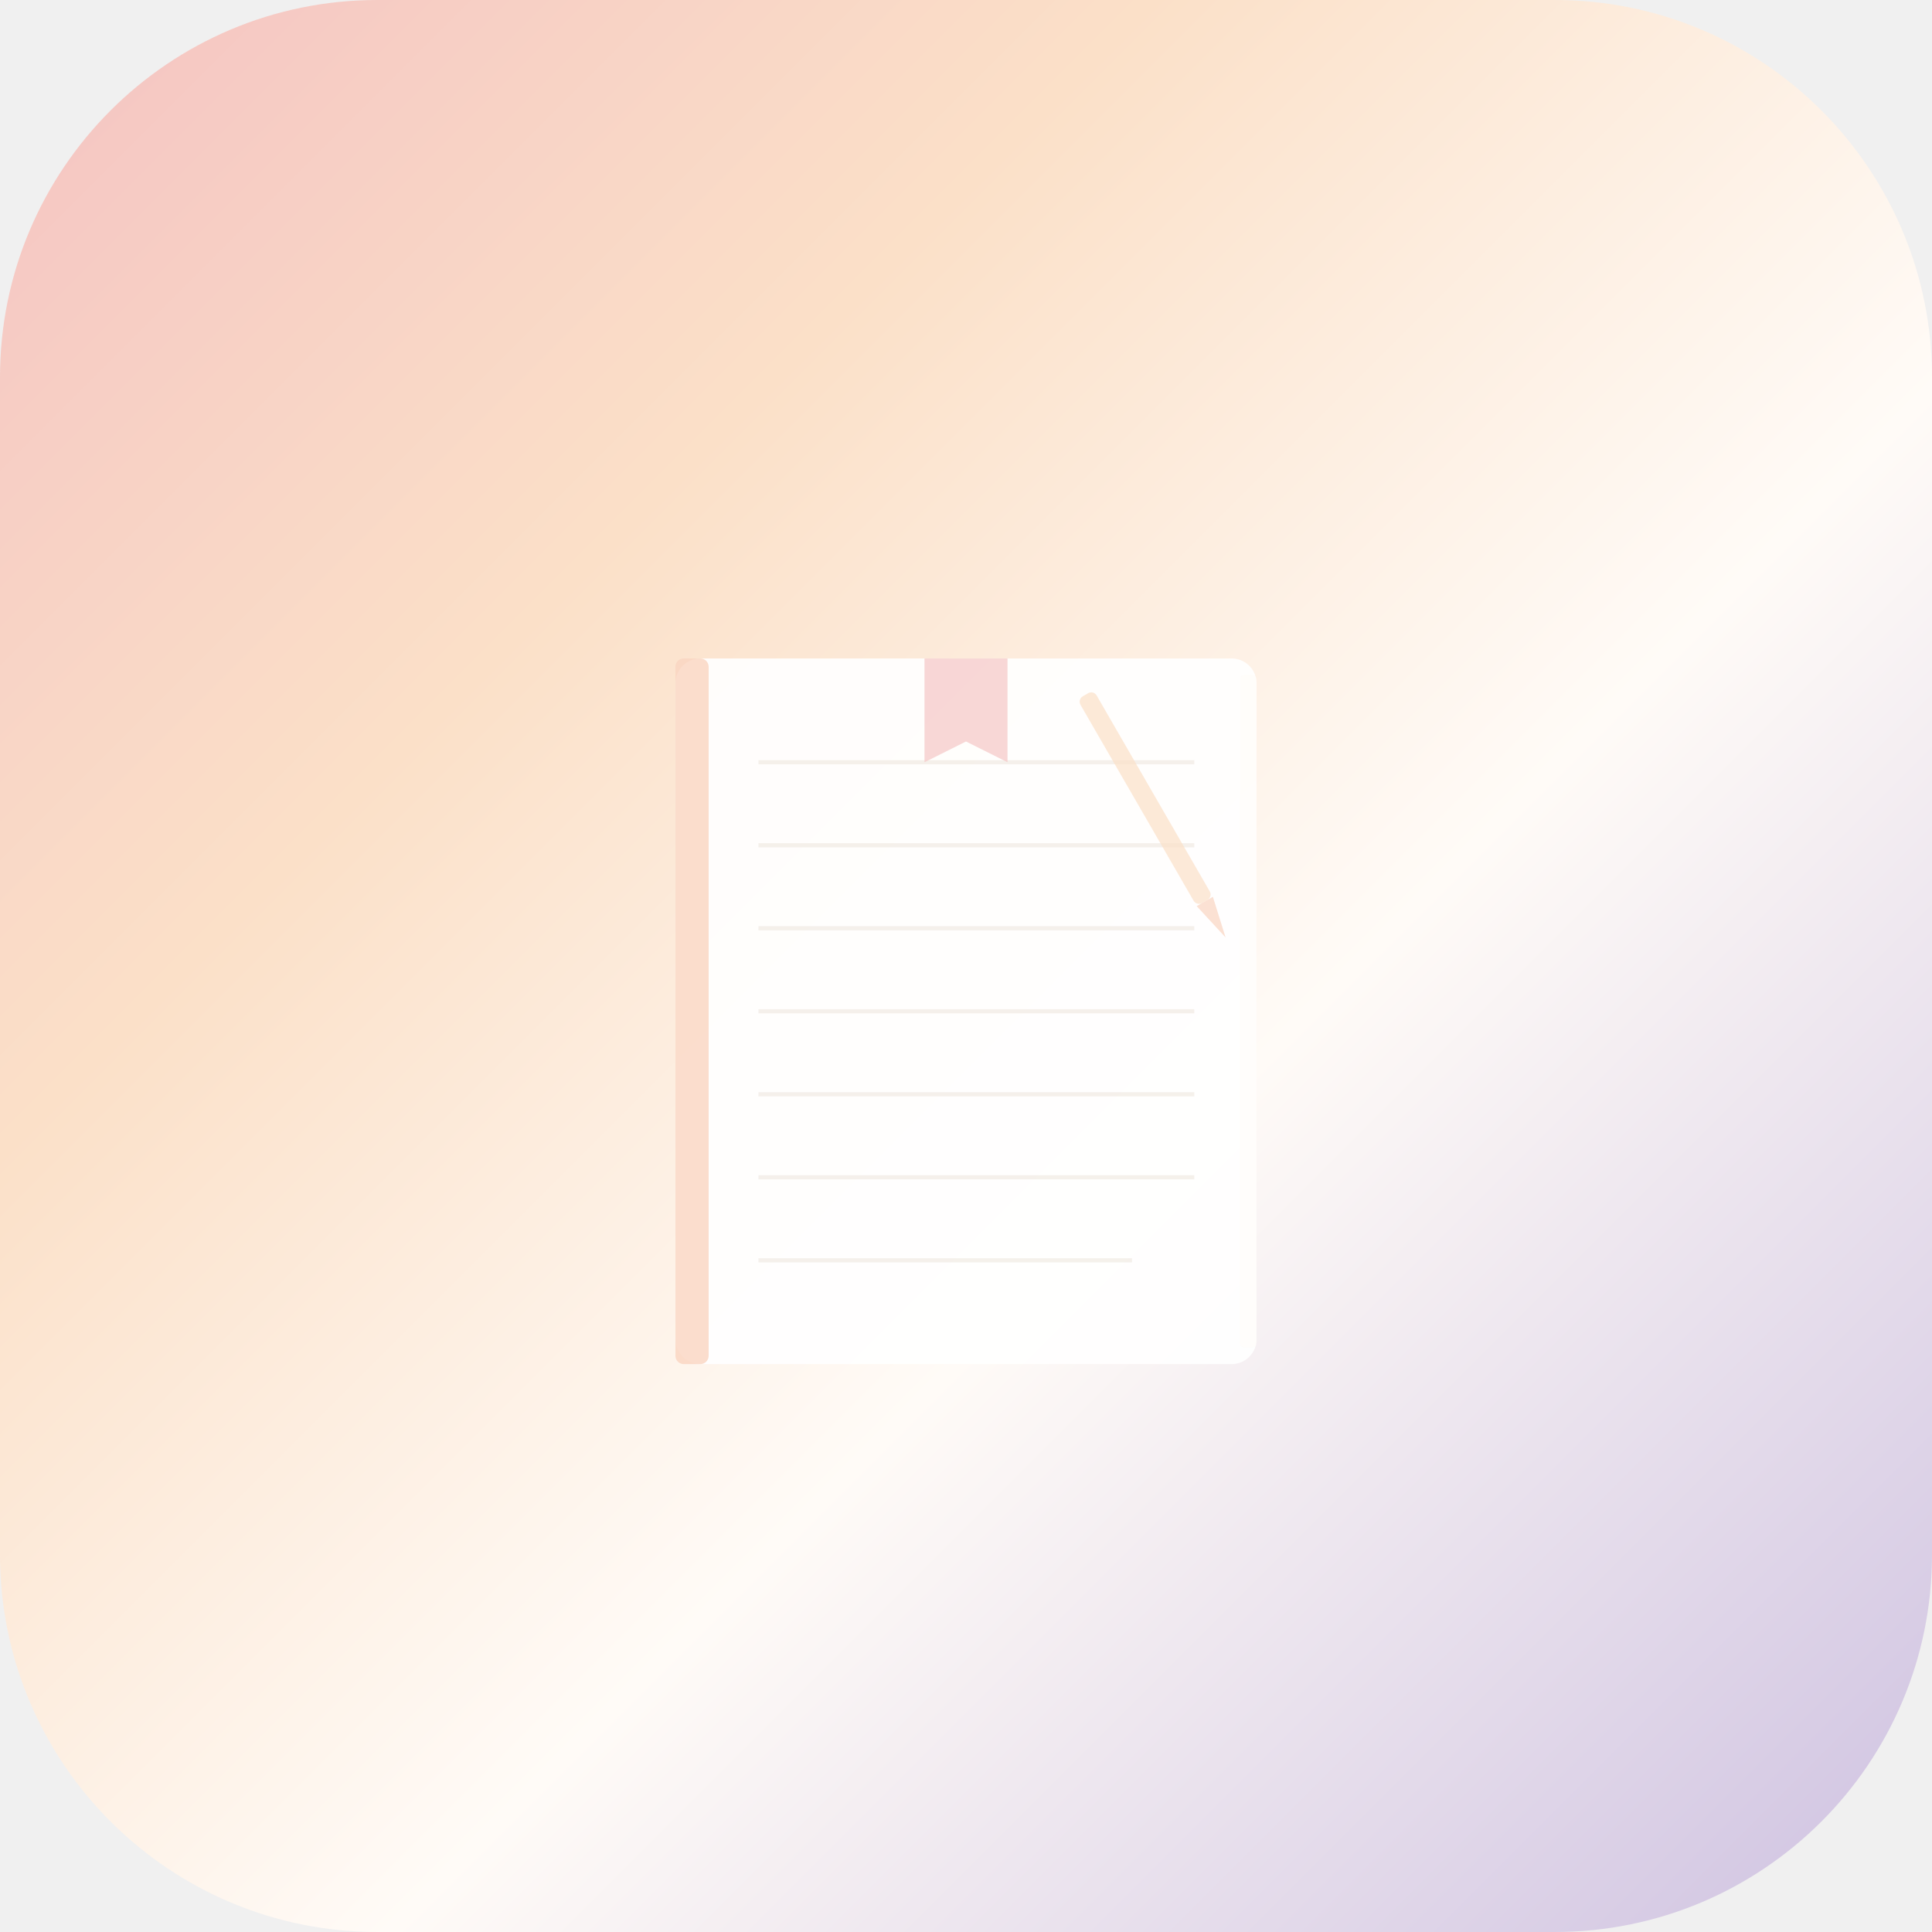
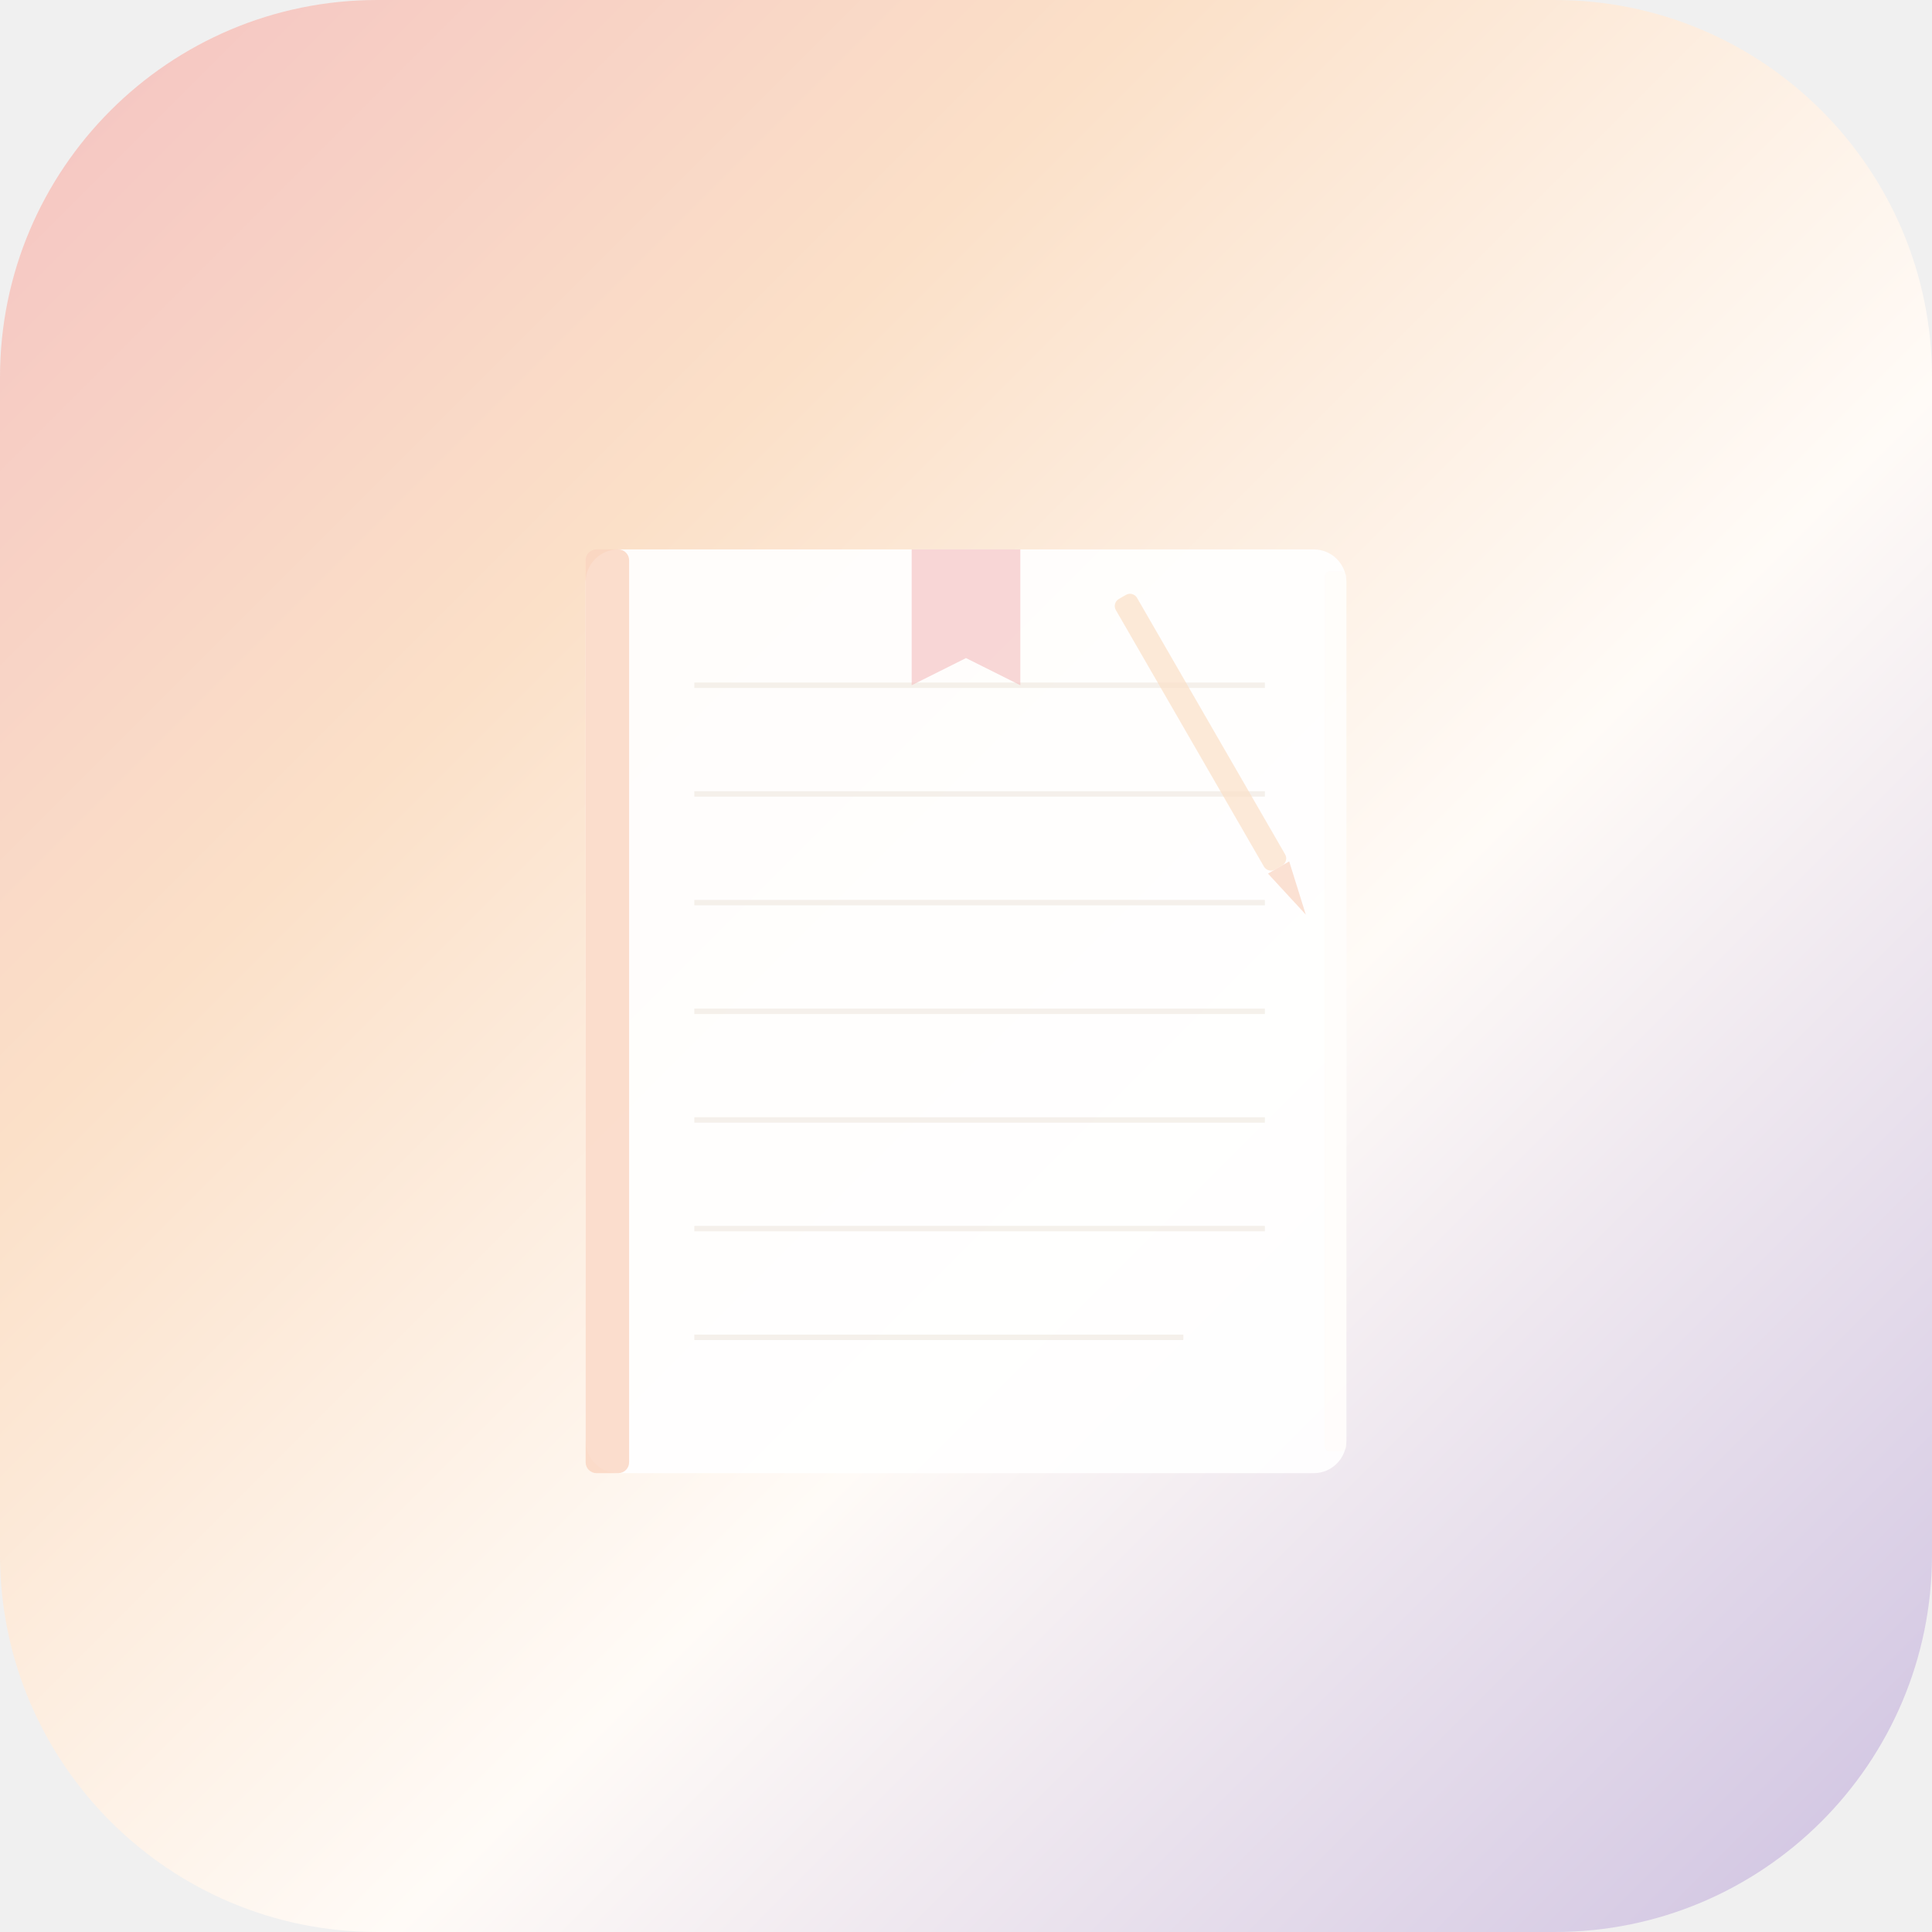
<svg xmlns="http://www.w3.org/2000/svg" viewBox="0 0 512 512">
  <defs>
    <linearGradient id="bg" x1="0" y1="0" x2="1" y2="1">
      <stop offset="0%" stop-color="#F4C2C2" />
      <stop offset="30%" stop-color="#FBE0C8" />
      <stop offset="60%" stop-color="#FFFBF7" />
      <stop offset="100%" stop-color="#CDC0E0" />
    </linearGradient>
  </defs>
  <rect width="512" height="512" rx="100" fill="url(#bg)" />
-   <g transform="translate(256,268) scale(0.55)">
+   <g transform="translate(256,268) scale(0.72)">
    <rect x="-140" y="-170" width="280" height="340" rx="12" fill="#FFF" opacity="0.92" />
    <rect x="-140" y="-170" width="16" height="340" rx="4" fill="#FAD4C0" opacity="0.8" />
    <rect x="132" y="-162" width="8" height="324" rx="2" fill="#FFFBF7" opacity="0.5" />
    <g stroke="#E8E0D5" stroke-width="2" opacity="0.45">
      <line x1="-100" y1="-120" x2="110" y2="-120" />
      <line x1="-100" y1="-80" x2="110" y2="-80" />
      <line x1="-100" y1="-40" x2="110" y2="-40" />
      <line x1="-100" y1="0" x2="110" y2="0" />
      <line x1="-100" y1="40" x2="110" y2="40" />
      <line x1="-100" y1="80" x2="110" y2="80" />
      <line x1="-100" y1="120" x2="80" y2="120" />
    </g>
    <path d="M-20,-170 L-20,-120 L0,-130 L20,-120 L20,-170" fill="#F4C2C2" opacity="0.65" />
    <g transform="rotate(-30,100,-50)">
      <rect x="110" y="-160" width="9" height="115" rx="3" fill="#FBE0C8" opacity="0.7" />
      <polygon points="110,-45 114.5,-25 119,-45" fill="#FAD4C0" opacity="0.7" />
    </g>
  </g>
</svg>
